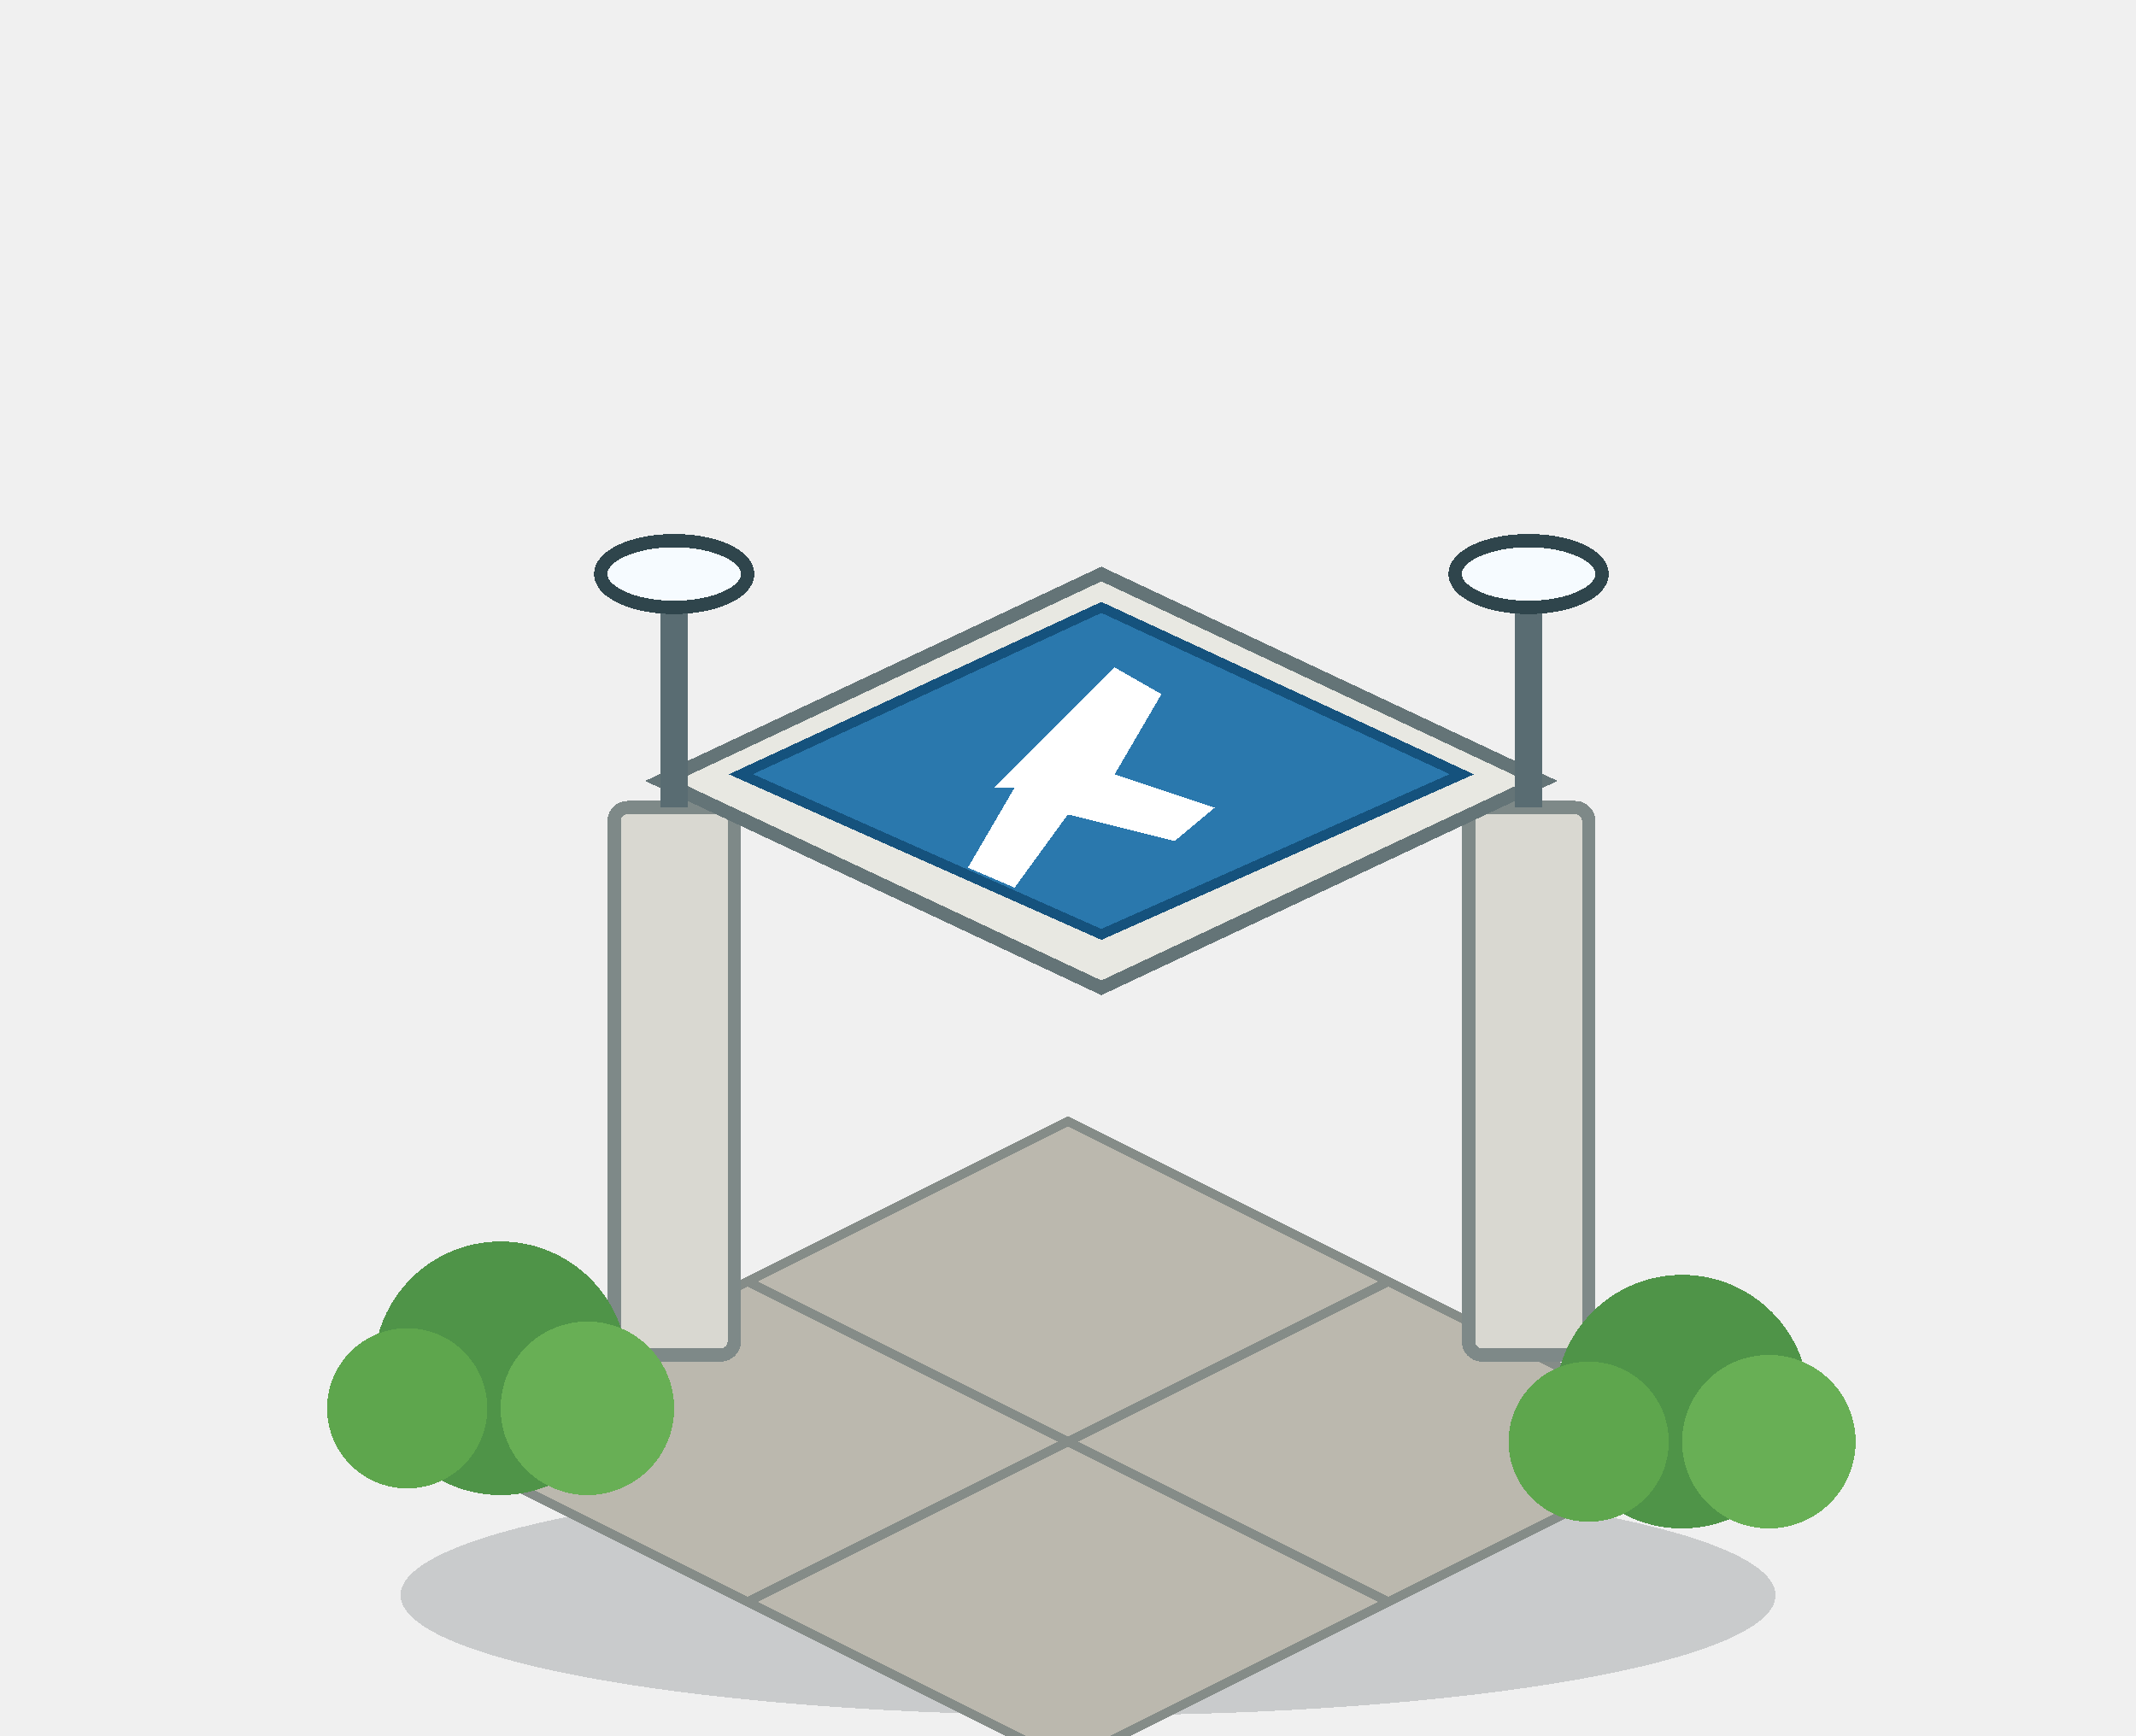
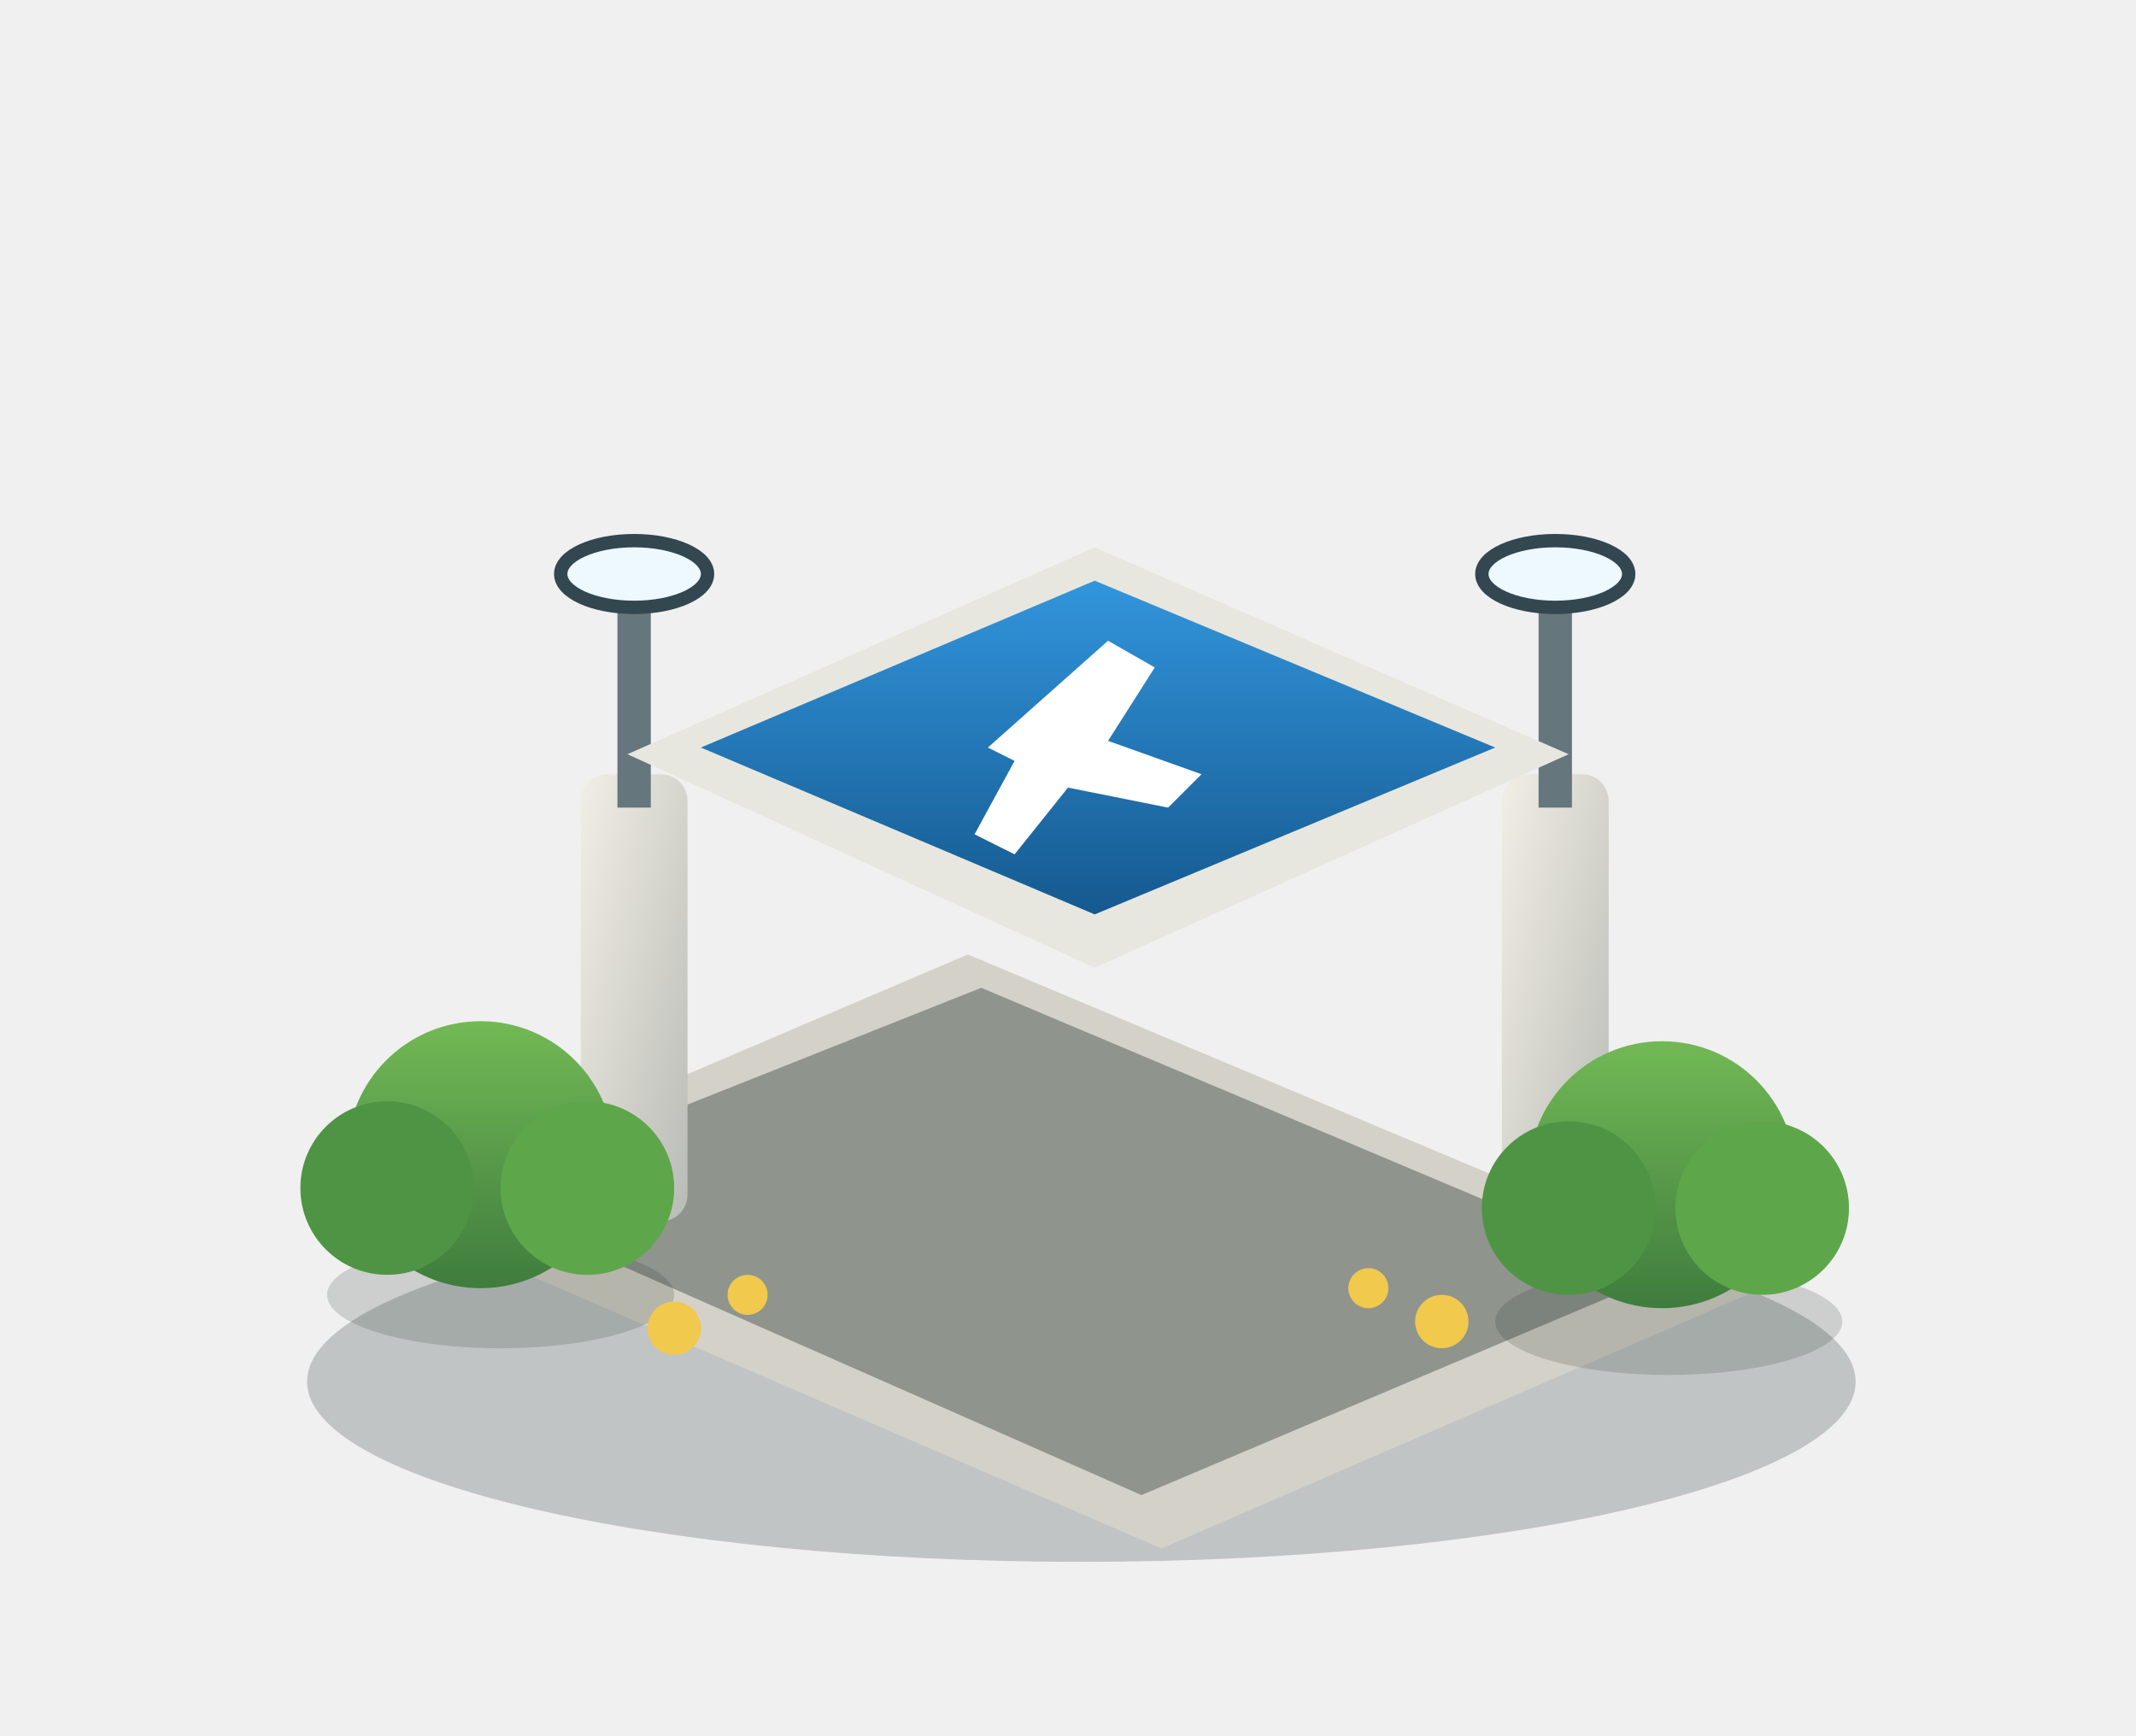
- <svg xmlns="http://www.w3.org/2000/svg" width="320" height="260" viewBox="0 0 320 260" shape-rendering="crispEdges">
-   <ellipse cx="163" cy="239" rx="103" ry="18" fill="#182326" opacity=".18" />
-   <polygon points="160,168 208,192 160,216 112,192" fill="#bbb8ae" stroke="#858c88" stroke-width="1.4" />
-   <polygon points="208,192 256,216 208,240 160,216" fill="#bbb8ae" stroke="#858c88" stroke-width="1.4" />
-   <polygon points="112,192 160,216 112,240 64,216" fill="#bbb8ae" stroke="#858c88" stroke-width="1.4" />
-   <polygon points="160,216 208,240 160,264 112,240" fill="#bbb8ae" stroke="#858c88" stroke-width="1.4" />
-   <rect x="92" y="121" width="18" height="82" rx="2" fill="#d9d8d1" stroke="#7e8988" stroke-width="2" />
-   <rect x="220" y="121" width="18" height="82" rx="2" fill="#d9d8d1" stroke="#7e8988" stroke-width="2" />
-   <polygon points="99,117 165,86 231,117 165,148" fill="#e8e8e2" stroke="#647477" stroke-width="2" />
-   <polygon points="111,116 165,91 219,116 165,140" fill="#2a78ad" stroke="#15527d" stroke-width="1.5" />
-   <path d="M149 118 l18 -18 7 4 -7 12 15 5 -6 5 -16 -4 -8 11 -7 -3 7 -12 z" fill="#fff" />
-   <g stroke="#596c72" stroke-width="4">
-     <line x1="101" y1="121" x2="101" y2="88" />
-     <line x1="229" y1="121" x2="229" y2="88" />
-   </g>
-   <g fill="#f6fbff" stroke="#2f454c" stroke-width="2">
-     <ellipse cx="101" cy="86" rx="11" ry="5" />
-     <ellipse cx="229" cy="86" rx="11" ry="5" />
+ <svg xmlns="http://www.w3.org/2000/svg" width="320" height="260" viewBox="0 0 320 260">
+   <defs>
+     <linearGradient id="blue" x1="0" y1="0" x2="0" y2="1">
+       <stop offset="0" stop-color="#3295dc" />
+       <stop offset="1" stop-color="#15598f" />
+     </linearGradient>
+     <linearGradient id="stone" x1="0" y1="0" x2="1" y2="1">
+       <stop offset="0" stop-color="#f1eee5" />
+       <stop offset="1" stop-color="#b9bbb6" />
+     </linearGradient>
+     <linearGradient id="green" x1="0" y1="0" x2="0" y2="1">
+       <stop offset="0" stop-color="#72b955" />
+       <stop offset="1" stop-color="#3f7c3e" />
+     </linearGradient>
+   </defs>
+   <ellipse cx="162" cy="207" rx="116" ry="27" fill="#1b2729" opacity=".22" />
+   <polygon points="56,181 145,143 264,193 174,232" fill="#d4d1c8" />
+   <polygon points="69,179 147,148 249,191 171,224" fill="#8f948d" />
+   <g>
+     <rect x="87" y="116" width="16" height="67" rx="4" fill="url(#stone)" />
+     <rect x="225" y="116" width="16" height="67" rx="4" fill="url(#stone)" />
  </g>
  <g>
-     <circle cx="75" cy="205" r="19" fill="#4f9448" />
-     <circle cx="61" cy="211" r="12" fill="#5ea64d" />
-     <circle cx="88" cy="211" r="13" fill="#68af55" />
-     <circle cx="252" cy="210" r="19" fill="#4f9448" />
-     <circle cx="238" cy="216" r="12" fill="#5ea64d" />
-     <circle cx="265" cy="216" r="13" fill="#68af55" />
+     <line x1="95" y1="121" x2="95" y2="88" stroke="#65767d" stroke-width="5" />
+     <line x1="233" y1="121" x2="233" y2="88" stroke="#65767d" stroke-width="5" />
+     <ellipse cx="95" cy="86" rx="11" ry="5" fill="#edf8ff" stroke="#32474f" stroke-width="2" />
+     <ellipse cx="233" cy="86" rx="11" ry="5" fill="#edf8ff" stroke="#32474f" stroke-width="2" />
+   </g>
+   <polygon points="94,113 164,82 235,113 164,145" fill="#e7e7e0" />
+   <polygon points="105,112 164,87 224,112 164,137" fill="url(#blue)" />
+   <path d="M148 112 l18 -16 7 4 -7 11 14 5 -5 5 -15 -3 -8 10 -6 -3 6 -11 z" fill="#fff" />
+   <g>
+     <ellipse cx="75" cy="194" rx="26" ry="8" fill="#26352a" opacity=".18" />
+     <circle cx="72" cy="173" r="20" fill="url(#green)" />
+     <circle cx="58" cy="178" r="13" fill="#4e9444" />
+     <circle cx="88" cy="178" r="13" fill="#5ea64a" />
+     <ellipse cx="250" cy="198" rx="26" ry="8" fill="#26352a" opacity=".18" />
+     <circle cx="249" cy="176" r="20" fill="url(#green)" />
+     <circle cx="235" cy="181" r="13" fill="#4e9444" />
+     <circle cx="264" cy="181" r="13" fill="#5ea64a" />
+   </g>
+   <g fill="#f0c94d">
+     <circle cx="101" cy="199" r="4" />
+     <circle cx="112" cy="194" r="3" />
+     <circle cx="216" cy="198" r="4" />
+     <circle cx="205" cy="193" r="3" />
  </g>
</svg>
